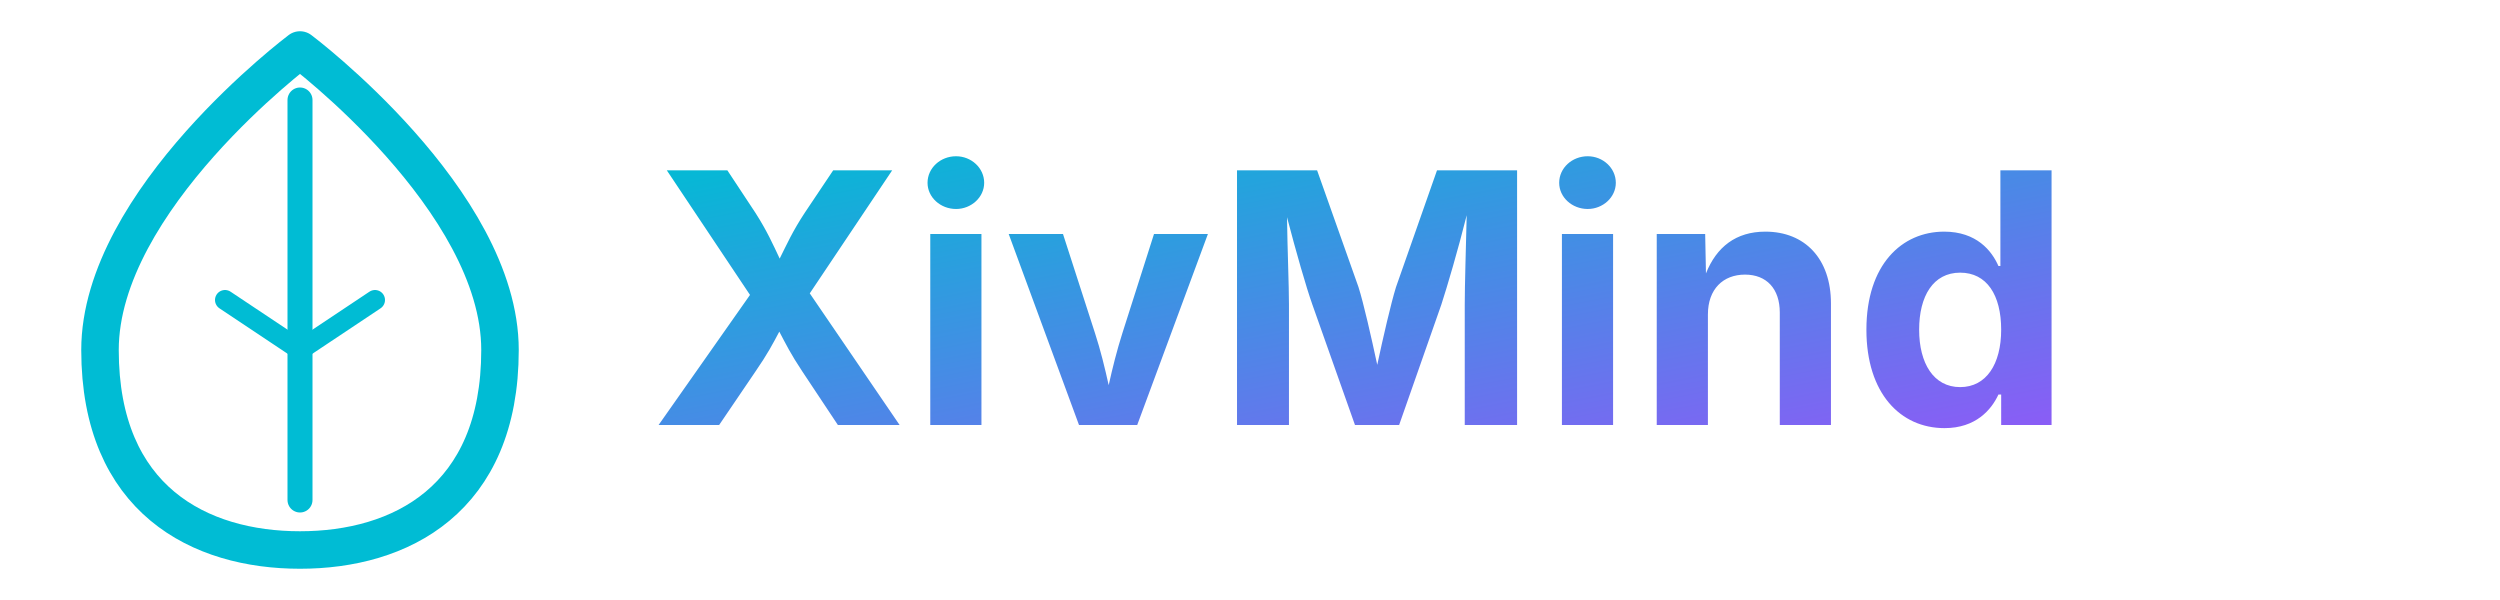
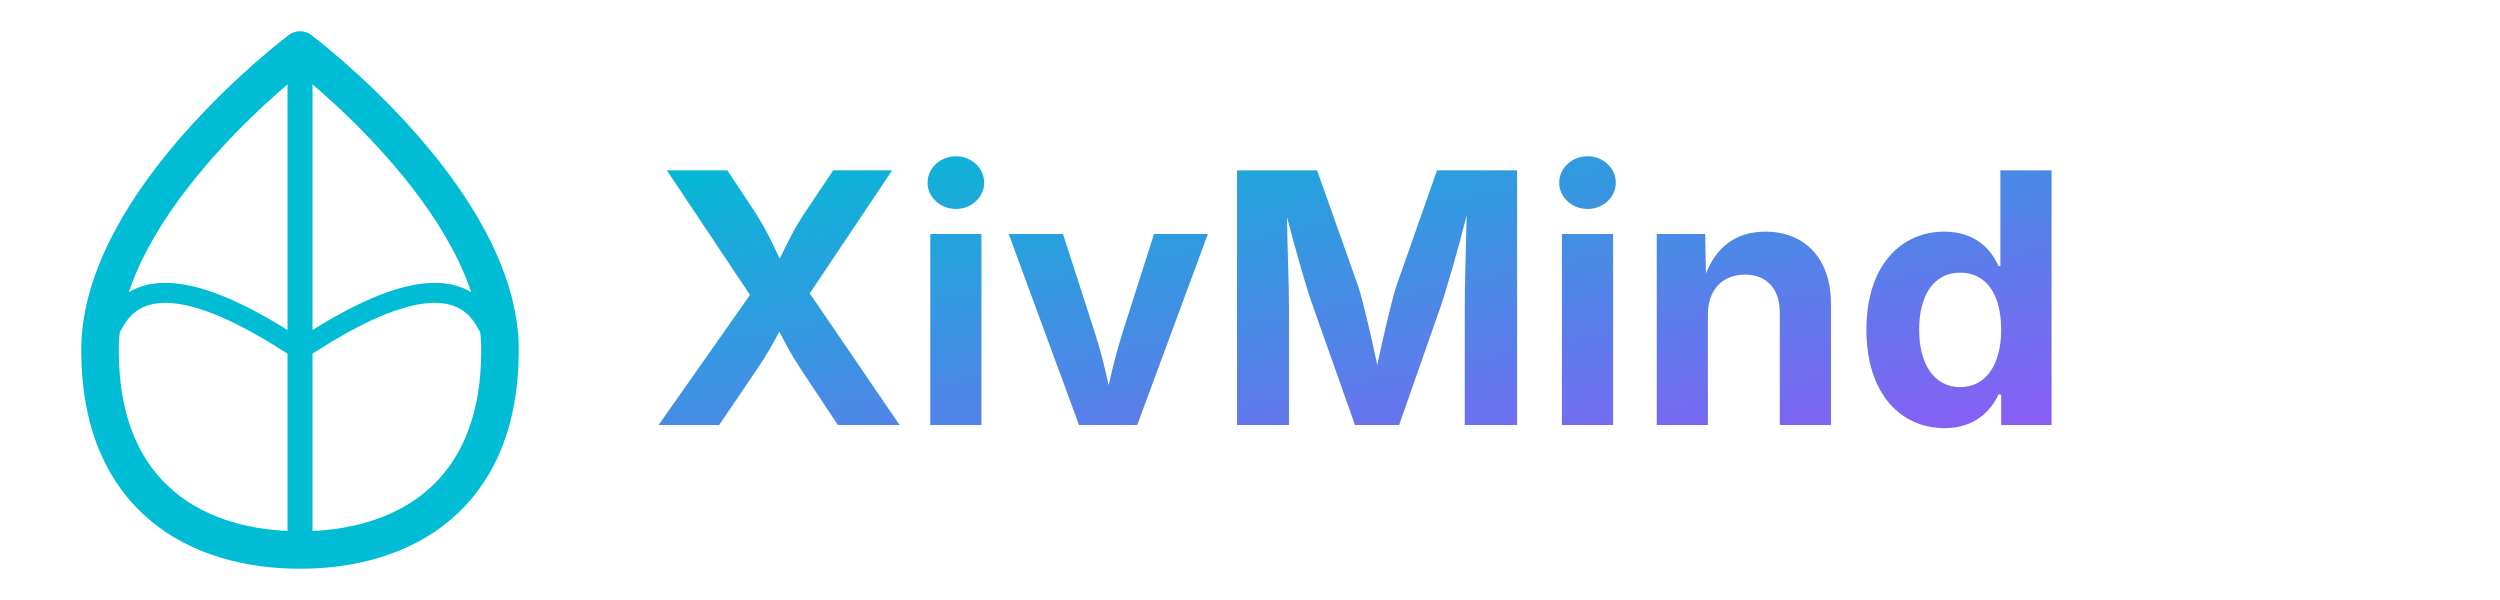
<svg xmlns="http://www.w3.org/2000/svg" viewBox="0 0 100 24" fill="none">
  <defs>
    <linearGradient id="logoGradient" x1="0%" y1="0%" x2="100%" y2="100%">
      <stop offset="0%" stop-color="#00BCD4" />
      <stop offset="100%" stop-color="#8b5cf6" />
    </linearGradient>
  </defs>
  <path d="M12 2C12 2 4 8 4 14C4 20 8 22 12 22C16 22 20 20 20 14C20 8 12 2 12 2Z" stroke="#00BCD4" stroke-width="1.5" stroke-linecap="round" stroke-linejoin="round" />
-   <path d="M12 4V20" stroke="#00BCD4" stroke-width="1" stroke-linecap="round" />
-   <path d="M12 14L9 12" stroke="#00BCD4" stroke-width="0.8" stroke-linecap="round" />
-   <path d="M12 14L15 12" stroke="#00BCD4" stroke-width="0.8" stroke-linecap="round" />
+   <path d="M12 2V22" stroke="#00BCD4" stroke-width="1" stroke-linecap="round" />
+   <path d="M12 14Q6 10 4.5 13" stroke="#00BCD4" stroke-width="0.8" stroke-linecap="round" fill="none" />
+   <path d="M12 14Q18 10 19.5 13" stroke="#00BCD4" stroke-width="0.8" stroke-linecap="round" fill="none" />
  <text x="26" y="17" font-family="system-ui, -apple-system, sans-serif" font-size="14" font-weight="700" fill="url(#logoGradient)">XivMind</text>
</svg>
